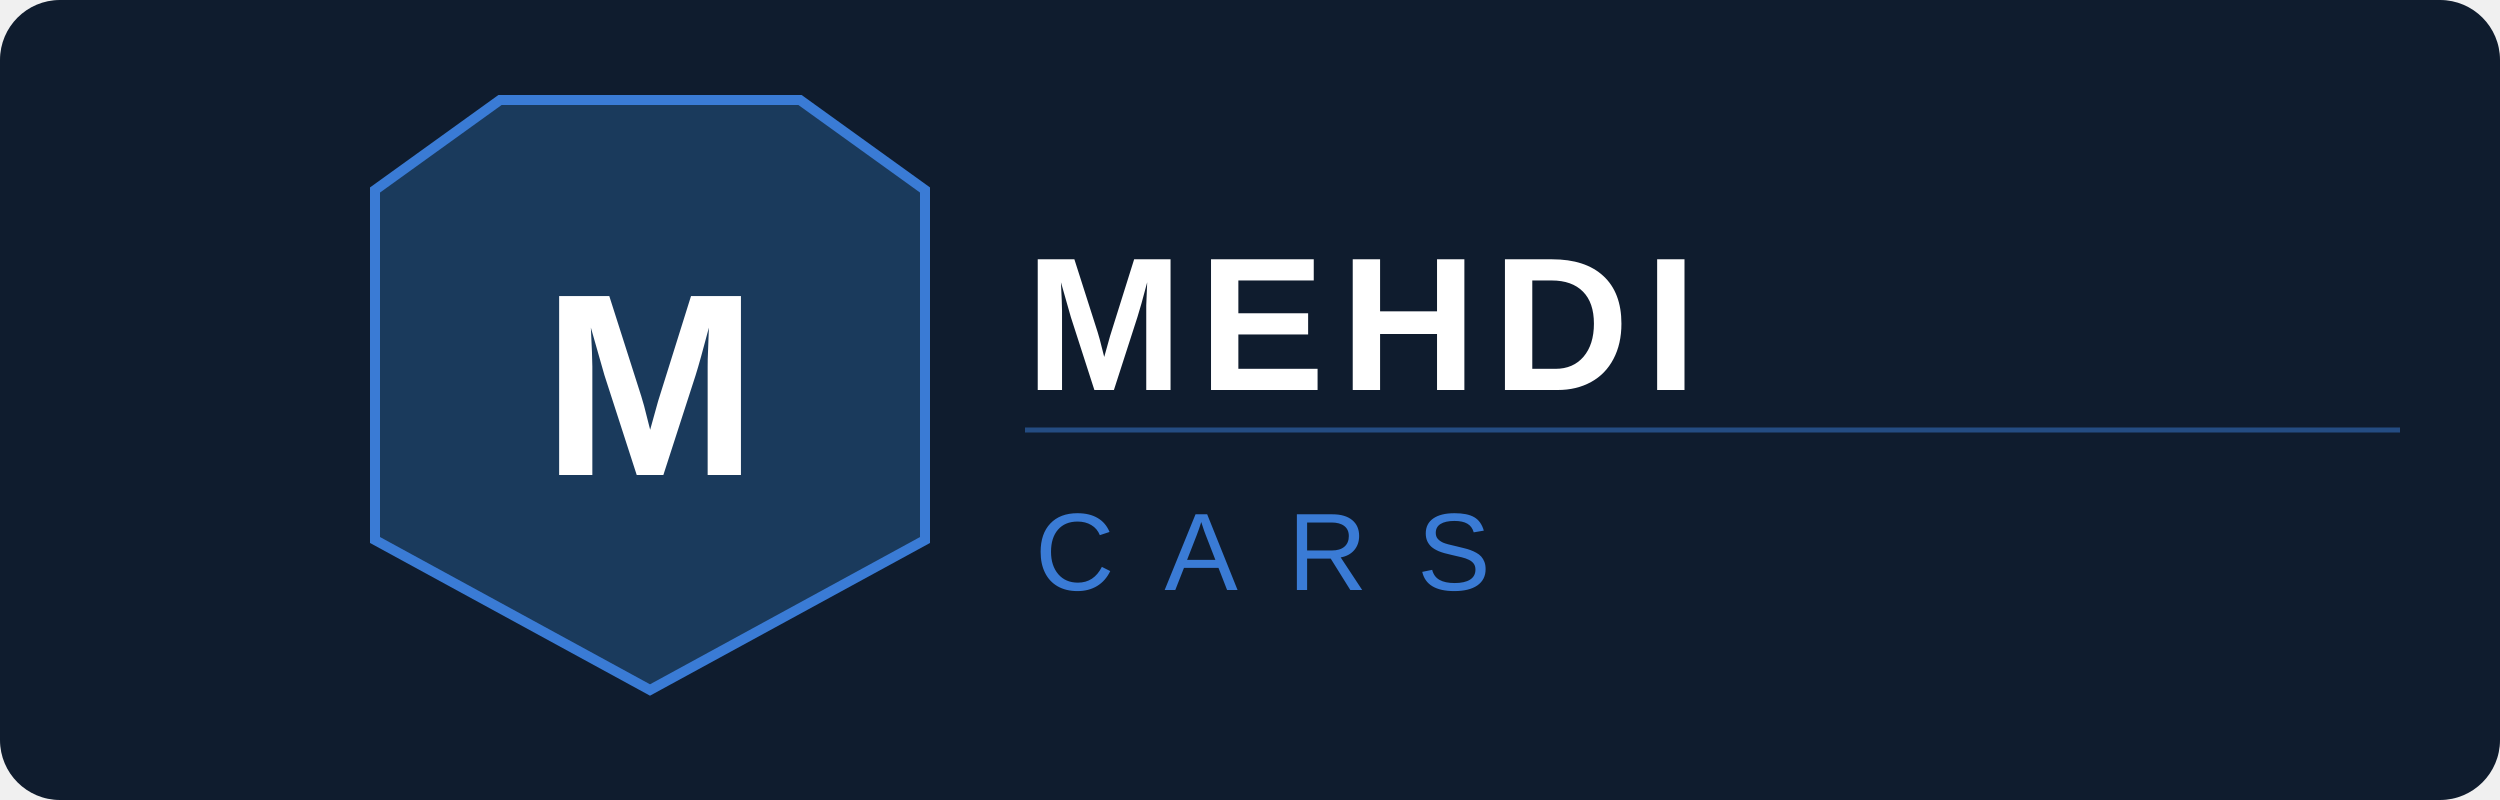
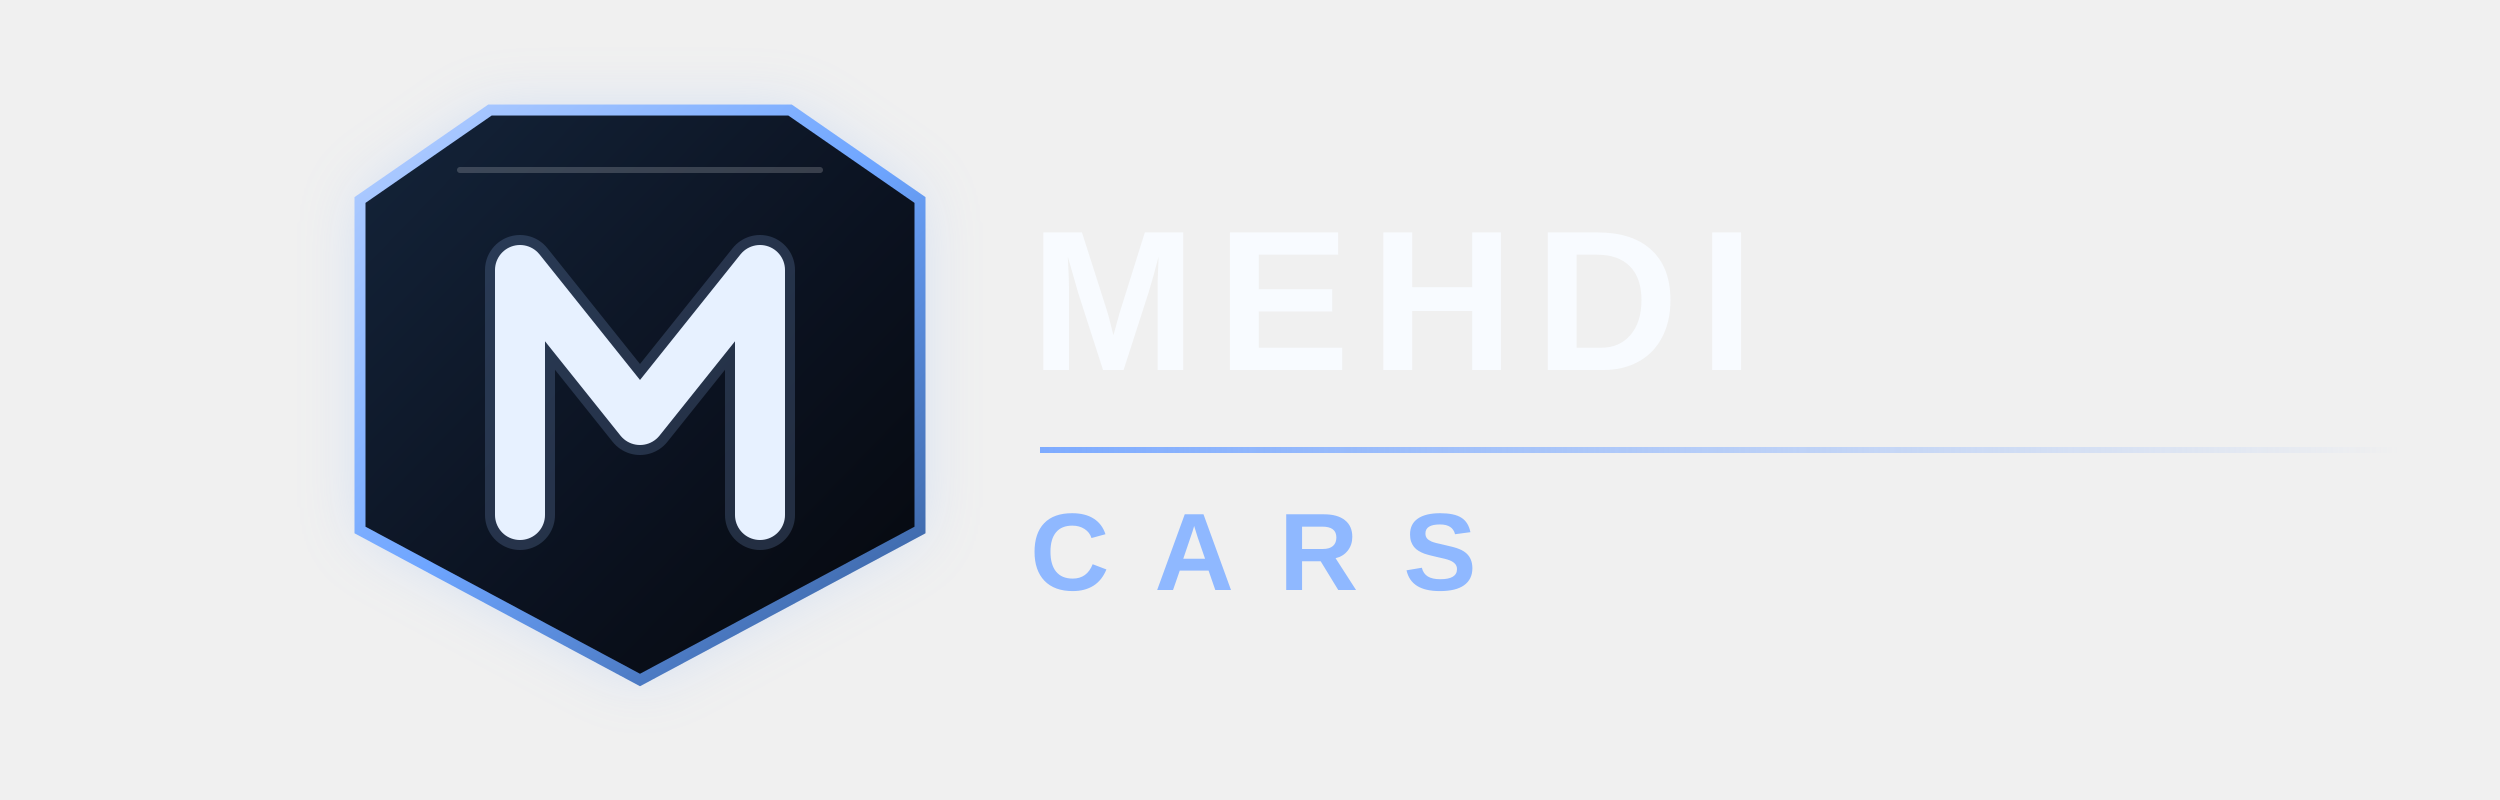
- <svg xmlns="http://www.w3.org/2000/svg" width="500" height="160" viewBox="0 0 500 160">
-   <rect width="500" height="160" rx="12" fill="#0f1c2e" />
-   <path d="M100 20 L160 20 L185 38 L185 108 L130 138 L75 108 L75 38 Z" fill="#1a3a5c" stroke="#3a7bd5" stroke-width="2" />
-   <text x="130" y="95" font-family="Arial,sans-serif" font-size="52" font-weight="700" fill="white" text-anchor="middle">M</text>
-   <line x1="205" y1="86" x2="480" y2="86" stroke="#3a7bd5" stroke-width="1" opacity="0.5" />
-   <text x="205" y="78" font-family="Arial,sans-serif" font-size="38" font-weight="700" fill="white" letter-spacing="3">MEHDI</text>
-   <text x="207" y="118" font-family="Arial,sans-serif" font-size="22" font-weight="400" fill="#3a7bd5" letter-spacing="10">CARS</text>
+ <svg xmlns="http://www.w3.org/2000/svg" width="500" height="160" viewBox="0 0 500 160" fill="none">
+   <defs>
+     <linearGradient id="shieldFill" x1="70" y1="24" x2="188" y2="138" gradientUnits="userSpaceOnUse">
+       <stop offset="0" stop-color="#14243A" />
+       <stop offset="0.55" stop-color="#0B1220" />
+       <stop offset="1" stop-color="#05070B" />
+     </linearGradient>
+     <linearGradient id="shieldStroke" x1="86" y1="26" x2="182" y2="134" gradientUnits="userSpaceOnUse">
+       <stop offset="0" stop-color="#A9C8FF" />
+       <stop offset="0.45" stop-color="#6EA5FF" />
+       <stop offset="1" stop-color="#335B97" />
+     </linearGradient>
+     <linearGradient id="dividerStroke" x1="205" y1="90" x2="480" y2="90" gradientUnits="userSpaceOnUse">
+       <stop offset="0" stop-color="#7CAAFF" />
+       <stop offset="1" stop-color="#7CAAFF" stop-opacity="0" />
+     </linearGradient>
+     <filter id="softGlow" x="58" y="8" width="144" height="144" filterUnits="userSpaceOnUse" color-interpolation-filters="sRGB">
+       <feFlood flood-opacity="0" result="BackgroundImageFix" />
+       <feBlend in="SourceGraphic" in2="BackgroundImageFix" result="shape" />
+       <feGaussianBlur stdDeviation="6" result="effect1_foregroundBlur" />
+     </filter>
+   </defs>
+   <g filter="url(#softGlow)" opacity="0.22">
+     <path d="M98 22H158L184 40V106L128 136L72 106V40L98 22Z" fill="#6EA5FF" />
+   </g>
+   <path d="M98 22H158L184 40V106L128 136L72 106V40L98 22Z" fill="url(#shieldFill)" />
+   <path d="M98 22H158L184 40V106L128 136L72 106V40L98 22Z" stroke="url(#shieldStroke)" stroke-width="2.2" />
+   <path d="M92 34H164" stroke="#FFFFFF" stroke-opacity="0.18" stroke-width="1.2" stroke-linecap="round" />
+   <path d="M104 103V54L128 84L152 54V103" stroke="#F8FBFF" stroke-width="10" stroke-linecap="round" stroke-linejoin="round" />
+   <path d="M104 103V54L128 84L152 54V103" stroke="#9FC4FF" stroke-opacity="0.18" stroke-width="14" stroke-linecap="round" stroke-linejoin="round" />
+   <line x1="208" y1="90" x2="480" y2="90" stroke="url(#dividerStroke)" stroke-width="1.2" />
+   <text x="206" y="74" fill="#F8FBFF" font-family="Arial, sans-serif" font-size="40" font-weight="700" letter-spacing="4">MEHDI</text>
+   <text x="206" y="118" fill="#8FB8FF" font-family="Arial, sans-serif" font-size="22" font-weight="700" letter-spacing="9">CARS</text>
</svg>
